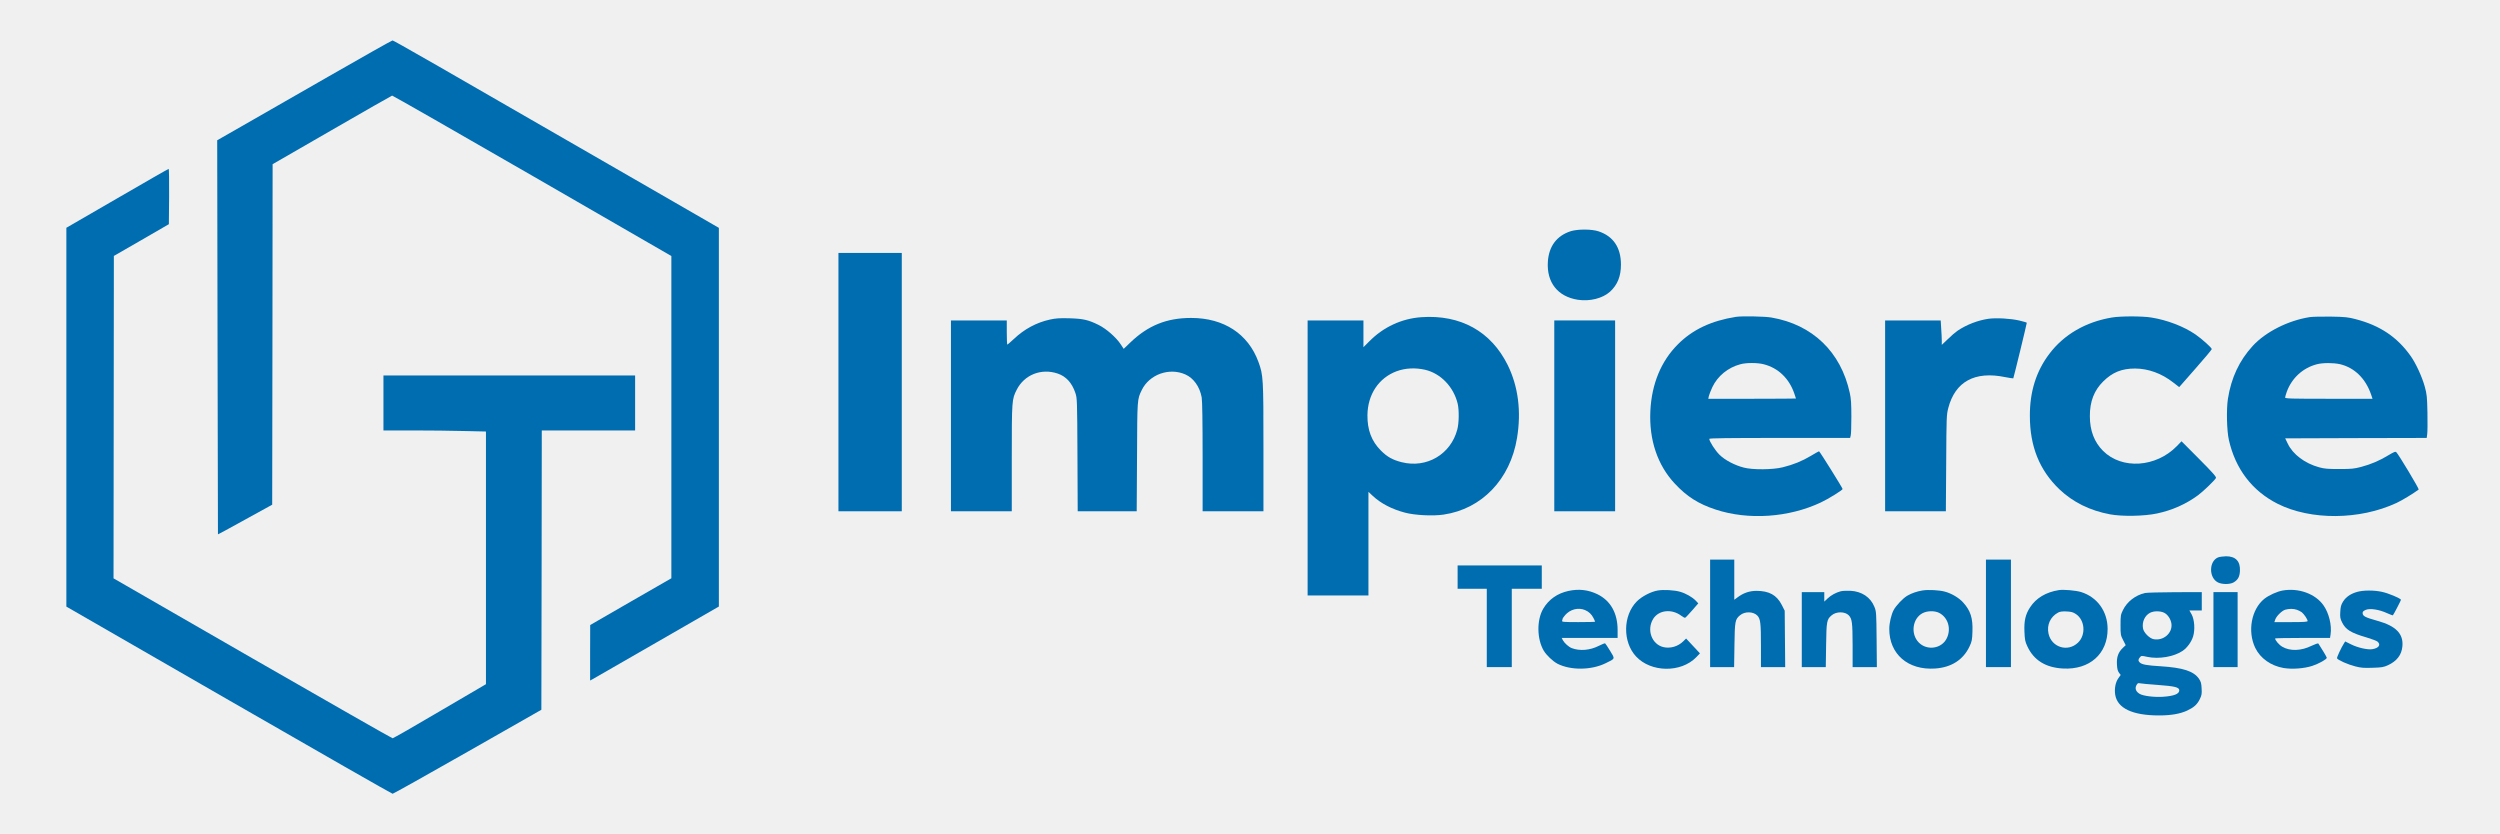
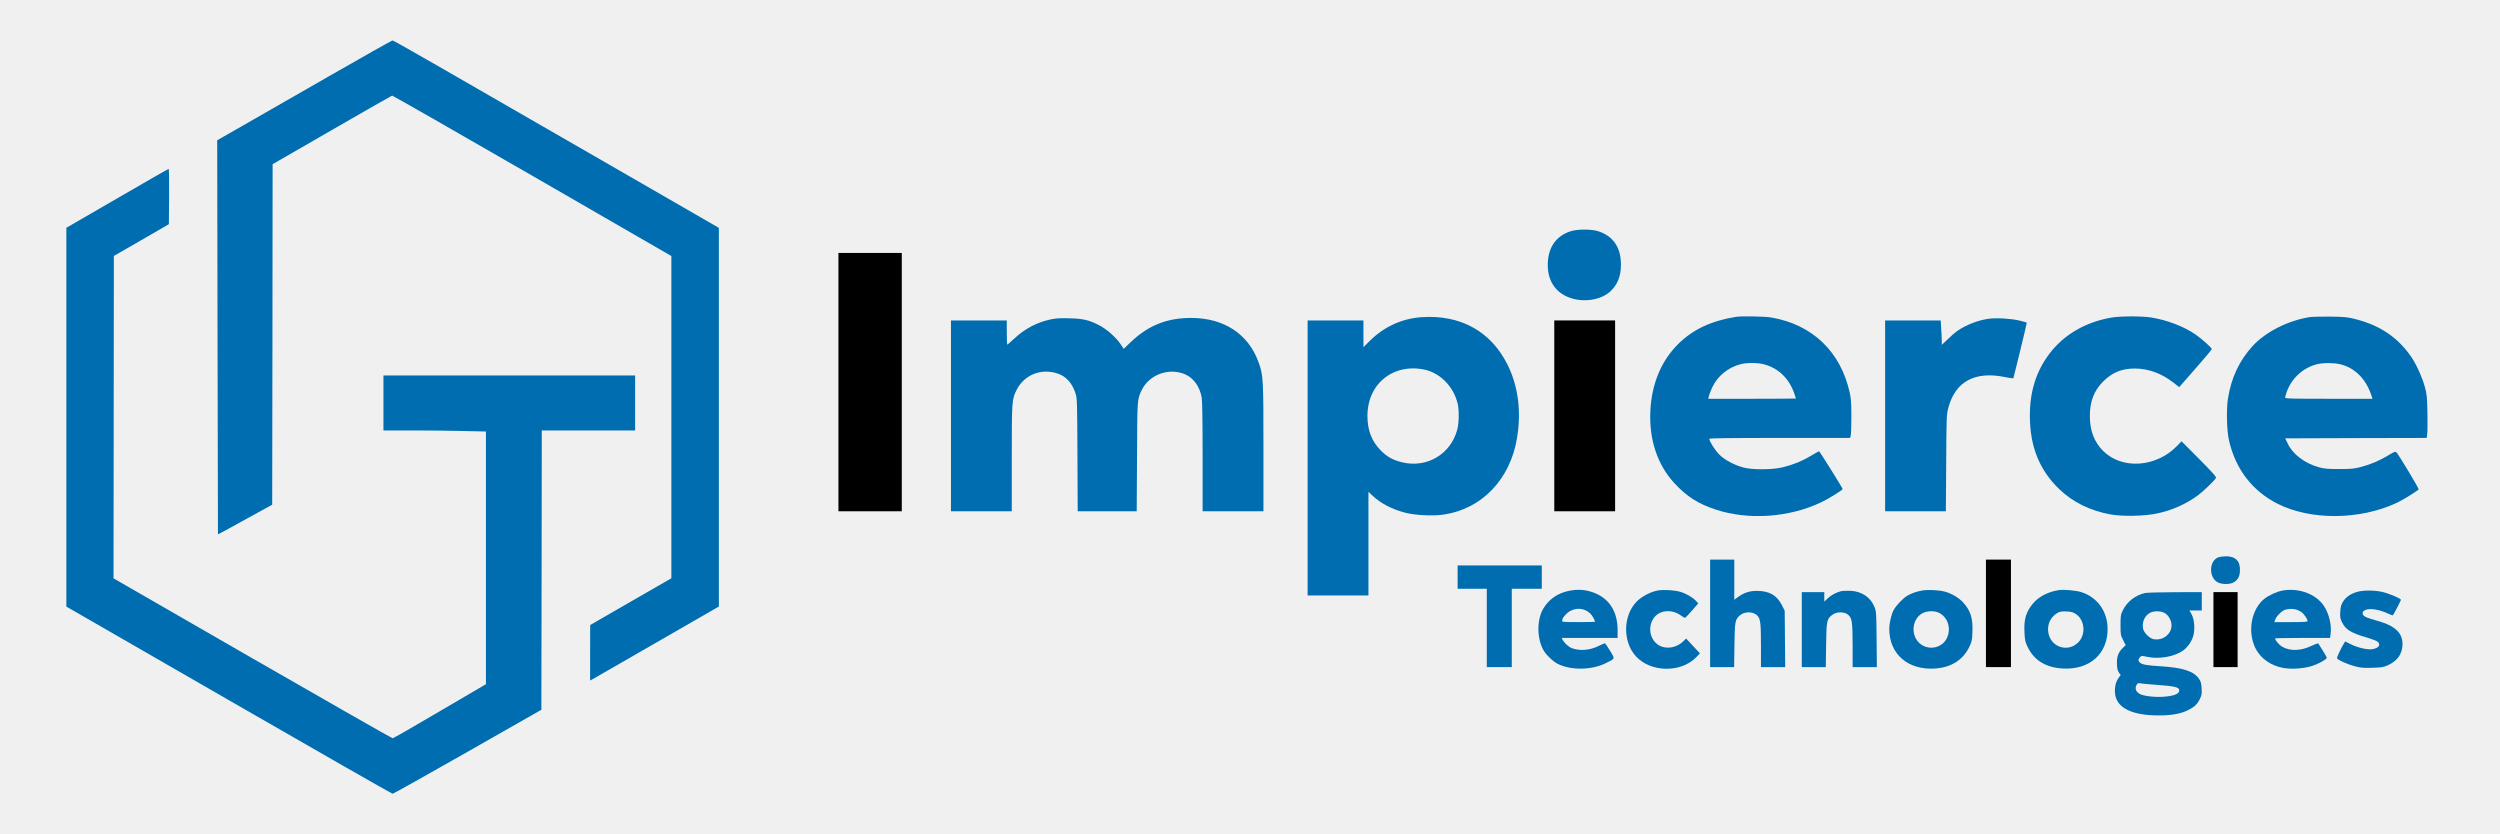
<svg xmlns="http://www.w3.org/2000/svg" width="100%" height="100%" viewBox="0 0 9375 3125" version="1.1" xml:space="preserve" style="fill-rule:evenodd;clip-rule:evenodd;stroke-linejoin:round;stroke-miterlimit:2;">
-   <path d="M1230.12,287.897c-130.625,75 -277.5,159.375 -326.562,187.187l-89.063,50.938l1.25,738.75c0.625,406.25 1.25,738.75 1.563,739.062c0.312,0.313 46.25,-24.375 101.875,-55.312l101.562,-55.938l0.938,-638.437l0.625,-638.438l222.187,-128.125c122.188,-70.625 223.75,-128.437 225.938,-129.062c1.875,-0.313 238.437,134.687 525.312,300.312l521.875,301.25l0,1208.44l-152.187,87.5l-152.188,87.812l-0.312,104.063l-0,104.062l8.75,-4.687c4.687,-2.5 113.125,-65 241.25,-138.75l232.812,-134.063l0,-1420l-335.937,-193.75c-731.875,-422.187 -883.438,-509.062 -887.813,-509.062c-2.5,-0 -111.25,61.25 -241.875,136.25Z" style="fill:#006db1;fill-rule:nonzero;" />
-   <path d="M439.49,743.834l-190.625,110.313l0,1420.62l609.375,350.937c335,193.125 611.563,350.938 614.063,350.938c2.5,-0 129.062,-70.938 281.25,-157.5l276.562,-157.5l0.938,-523.75l0.625,-523.75l350,-0l-0,-206.25l-943.75,-0l-0,206.25l110.312,-0c60.313,-0 146.875,0.937 192.188,2.187l81.875,1.875l-0,947.5l-172.813,101.25c-94.687,55.938 -174.687,101.563 -177.187,101.563c-2.5,-0 -239.063,-135 -525.625,-299.688l-520.938,-300l0.625,-604.375l0.625,-604.687l103.125,-59.375l103.125,-59.688l0.938,-104.062c0.312,-56.875 -0.313,-103.75 -1.563,-103.438c-1.562,0 -88.125,49.688 -193.125,110.625Z" style="fill:#006db1;fill-rule:nonzero;" />
-   <path d="M5890.43,866.959c-52.5,16.875 -82.188,56.25 -85.938,114.375c-5,77.813 36.875,130.938 112.5,142.813c44.688,6.875 92.813,-5.313 120.313,-30c28.125,-25.625 41.25,-57.813 41.25,-101.875c-0,-63.75 -28.438,-106.25 -83.75,-124.688c-25.625,-8.75 -78.125,-8.75 -104.375,-0.625Z" style="fill:#006db1;fill-rule:nonzero;" />
-   <rect x="3144.18" y="948.522" width="237.5" height="968.75" style="fill:#006db1;fill-rule:nonzero;" />
-   <path d="M5329.8,1189.46c-74.063,5.313 -142.5,37.188 -195.625,91.25l-21.25,21.25l-0,-100.312l-209.375,-0l-0,1031.25l228.125,-0l-0,-388.438l15.312,14.375c30.938,29.063 72.5,50.625 122.188,63.75c36.875,9.688 104.375,13.125 144.062,7.188c143.438,-20.938 250.313,-132.188 275.625,-287.5c16.563,-99.688 4.375,-193.438 -35,-273.438c-62.5,-126.25 -176.875,-189.687 -324.062,-179.375Zm14.375,197.188c58.75,13.75 107.187,64.375 122.187,127.5c5.625,24.062 5,72.5 -1.562,96.562c-24.375,93.125 -115,146.25 -208.75,122.5c-34.063,-8.75 -54.375,-20 -77.813,-43.75c-35,-35 -50.937,-77.187 -50.312,-133.125c0.937,-76.875 42.187,-139.062 109.062,-164.062c32.813,-12.188 70.313,-14.063 107.188,-5.625Z" style="fill:#006db1;fill-rule:nonzero;" />
-   <path d="M6509.8,1188.21c-92.5,14.688 -162.188,47.5 -217.188,102.5c-63.437,63.125 -98.75,148.75 -103.75,250c-5.312,108.75 26.875,204.063 92.188,273.438c45,48.125 87.812,75.312 152.187,96.562c122.813,40.625 274.688,30.313 395,-26.562c27.5,-12.813 81.563,-46.25 81.563,-50.313c-0,-3.75 -85.938,-141.562 -88.438,-141.562c-1.25,-0 -15,7.812 -30.625,17.187c-32.187,19.375 -65.937,33.125 -105.312,42.813c-36.875,9.375 -113.125,10 -145.938,1.25c-34.375,-8.75 -71.25,-28.125 -91.562,-48.438c-15.938,-15.625 -38.125,-50.312 -38.125,-59.375c-0,-2.5 72.5,-3.437 264.062,-3.437l264.063,-0l2.187,-8.75c1.563,-4.688 2.5,-36.563 2.5,-70.938c0,-49.375 -1.25,-68.125 -5.937,-89.062c-33.438,-154.063 -139.688,-256.25 -293.75,-282.813c-25.625,-4.375 -111.25,-5.937 -133.125,-2.5Zm104.375,177.813c54.062,13.75 95,53.125 114.375,109.375c3.437,9.687 6.25,18.437 6.25,19.062c-0,0.313 -74.063,0.938 -164.375,0.938l-164.375,-0l2.187,-10.313c1.25,-5.312 7.188,-20.625 13.125,-33.437c19.688,-41.563 58.75,-73.438 104.688,-85.625c22.187,-6.25 64.375,-6.25 88.125,-0Z" style="fill:#006db1;fill-rule:nonzero;" />
-   <path d="M7919.18,1190.71c-98.125,16.563 -180,64.063 -234.688,136.875c-48.75,64.688 -72.812,140.938 -72.5,231.875c0,114.375 35.938,203.75 110.625,275.313c50.938,48.437 114.688,80 190.313,94.062c45.625,8.438 127.812,6.875 175,-3.125c57.812,-12.187 109.062,-35 155,-68.75c19.375,-14.375 61.875,-55.312 66.875,-64.375c2.187,-4.062 -10.938,-19.062 -63.125,-71.562l-65.938,-66.25l-17.5,18.125c-78.437,80.312 -206.25,88.437 -276.875,17.812c-32.812,-32.812 -49.375,-75.937 -49.375,-129.687c-0.312,-55.313 15.938,-96.875 50,-130.625c34.688,-34.375 69.688,-48.438 119.688,-48.438c49.687,0.313 99.687,18.438 143.125,52.5l22.187,17.188l60.938,-69.375c33.75,-38.125 61.25,-71.25 61.25,-73.125c-0,-5 -37.5,-38.75 -61.25,-55c-43.125,-29.688 -106.25,-54.063 -165.313,-63.438c-34.375,-5.625 -115.312,-5.625 -148.437,0Z" style="fill:#006db1;fill-rule:nonzero;" />
-   <path d="M8661.68,1189.15c-81.563,12.812 -165.938,55.625 -214.063,108.125c-50.312,55 -80.312,119.062 -92.812,197.5c-6.25,39.687 -4.375,120.312 3.437,154.687c24.375,109.063 87.5,191.563 182.813,239.688c124.062,62.5 307.812,61.25 445.937,-3.125c20.313,-9.375 62.5,-35 83.125,-50.313c2.5,-1.875 -74.375,-130 -83.75,-139.687c-3.437,-3.75 -8.437,-1.563 -30,11.25c-33.437,20.312 -65,33.75 -102.5,43.75c-26.25,6.875 -36.25,7.812 -81.562,7.812c-43.125,0 -55.625,-0.937 -75.938,-6.562c-53.437,-14.688 -98.125,-48.438 -117.187,-88.438l-9.688,-20l265.313,-0.937l265.312,-0.625l1.875,-13.75c1.25,-7.5 1.563,-43.75 0.938,-80.625c-1.25,-60 -2.188,-69.688 -10,-97.813c-10,-36.562 -33.438,-87.812 -53.125,-115.312c-50.625,-71.25 -115.313,-114.375 -205.625,-137.813c-28.438,-7.5 -39.063,-8.75 -93.125,-9.687c-33.438,-0.313 -69.063,0.312 -79.375,1.875Zm113.437,176.562c54.063,12.813 95.625,53.438 116.25,113.125l5.625,16.563l-164.062,-0c-141.563,-0 -163.75,-0.625 -163.75,-4.688c-0,-2.5 3.125,-12.5 6.562,-22.5c19.063,-50.937 60,-88.437 112.188,-102.187c22.5,-5.938 62.187,-5.938 87.187,-0.313Z" style="fill:#006db1;fill-rule:nonzero;" />
-   <path d="M3937.93,1198.21c-51.25,11.25 -96.25,35.313 -136.563,73.438c-12.187,11.25 -22.812,20.625 -24.062,20.625c-0.938,-0 -1.875,-20.313 -1.875,-45.313l-0,-45.312l-209.375,-0l-0,715.625l228.125,-0l-0,-199.375c-0,-217.5 0.312,-220.313 18.437,-256.25c28.438,-56.25 91.875,-81.563 153.438,-60.938c31.562,10.625 53.75,34.688 66.562,72.813c6.563,20 6.875,23.437 7.813,231.875l0.937,211.875l221.25,-0l1.25,-204.063c0.938,-219.062 0.625,-215.312 17.813,-250.625c28.437,-58.437 102.812,-85.312 163.437,-58.437c30.938,13.75 54.063,46.25 61.25,86.25c2.188,12.187 3.438,89.687 3.438,222.812l-0,204.063l228.125,-0l-0,-238.438c-0,-261.562 -0.625,-271.875 -18.75,-321.562c-38.438,-105.313 -129.688,-165 -252.5,-165c-91.875,-0 -162.188,28.437 -229.063,93.125l-23.75,22.812l-10.312,-15.625c-16.563,-26.25 -55.313,-60.312 -85,-74.687c-37.813,-18.438 -56.563,-22.813 -108.75,-24.375c-36.25,-0.938 -50.625,-0 -71.875,4.687Z" style="fill:#006db1;fill-rule:nonzero;" />
-   <path d="M7456.99,1195.4c-39.687,5.625 -82.5,22.187 -115.937,44.687c-7.813,5.313 -24.375,19.375 -36.563,31.563l-22.812,21.562l-0,-15.312c-0,-8.438 -0.938,-29.063 -2.188,-45.938l-1.875,-30.312l-208.437,-0l-0,715.625l227.812,-0l1.25,-180.625c0.938,-173.125 1.25,-181.25 7.813,-206.563c25.937,-99.375 99.687,-139.375 213.125,-115.937c16.25,3.125 30,5.312 30.625,4.687c1.25,-1.25 50.625,-204.062 50.625,-208.437c-0,-0.938 -12.5,-5 -28.125,-8.438c-31.875,-7.5 -85.938,-10.625 -115.313,-6.562Z" style="fill:#006db1;fill-rule:nonzero;" />
-   <rect x="5828.55" y="1201.65" width="228.125" height="715.625" style="fill:#006db1;fill-rule:nonzero;" />
-   <path d="M8317.3,2090.4c-34.375,15 -34.375,76.25 -0,93.75c15.625,7.812 44.687,7.812 58.437,-0c16.563,-9.688 22.813,-20.938 24.063,-42.813c1.875,-36.562 -15.938,-55.312 -52.188,-55.312c-11.25,0.312 -25,2.187 -30.312,4.375Z" style="fill:#006db1;fill-rule:nonzero;" />
-   <path d="M6412.93,2098.52l-0,403.125l90,-0l1.25,-82.188c1.25,-90.312 2.5,-96.875 20.937,-112.187c17.813,-15.313 50.313,-14.375 65.313,1.562c11.25,12.188 13.125,28.438 13.125,112.188l-0,80.625l90.937,-0l-0.937,-105.938l-0.938,-105.625l-10.937,-21.562c-19.063,-37.188 -47.5,-52.813 -95.313,-52.813c-27.187,0.313 -49.375,8.125 -71.875,25.313l-10.937,8.125l-0,-150.625l-90.625,-0Z" style="fill:#006db1;fill-rule:nonzero;" />
-   <rect x="7447.3" y="2098.52" width="93.75" height="403.125" style="fill:#006db1;fill-rule:nonzero;" />
-   <path d="M5466.05,2120.4l-0,87.5l109.375,-0l-0,293.75l93.75,-0l-0,-293.75l112.5,-0l-0,-87.5l-315.625,-0Z" style="fill:#006db1;fill-rule:nonzero;" />
-   <path d="M5881.68,2216.02c-41.563,9.062 -74.063,31.875 -94.688,66.875c-24.687,42.5 -23.75,113.125 1.875,156.875c10,17.187 34.688,40.312 51.875,49.375c49.688,25 126.25,24.375 180,-1.875c37.188,-18.125 36.25,-15.313 17.188,-46.563c-9.063,-14.687 -17.5,-27.5 -18.75,-28.125c-1.25,-0.937 -11.875,3.438 -23.75,9.375c-33.125,16.875 -71.563,20 -101.563,8.438c-11.25,-4.375 -27.187,-18.75 -32.812,-29.063l-4.688,-9.062l209.688,-0l-0,-29.063c-0,-64.062 -26.25,-110.625 -75.938,-135c-34.375,-16.562 -69.687,-20.625 -108.437,-12.187Zm61.875,71.562c14.687,6.25 24.687,15.625 32.187,30.313c3.125,6.562 5.938,12.5 5.938,13.437c-0,0.938 -28.125,1.563 -62.813,1.563c-55.937,-0 -62.5,-0.625 -60.937,-5c0.937,-2.813 1.875,-6.25 1.875,-7.5c-0,-1.563 4.687,-8.125 10,-14.375c18.75,-21.25 48.75,-28.75 73.75,-18.438Z" style="fill:#006db1;fill-rule:nonzero;" />
-   <path d="M6216.05,2214.46c-25.313,4.375 -60,22.5 -78.125,40.938c-52.188,52.812 -53.438,151.875 -2.813,206.25c55.938,60.312 168.438,61.875 225.625,3.125l14.063,-14.688l-51.875,-55.625l-10.625,10.313c-19.375,19.375 -48.75,28.125 -74.688,21.875c-43.75,-10.625 -63.437,-65 -38.125,-105.938c20.938,-33.437 70,-38.75 106.25,-10.937c5.938,4.375 11.875,7.5 13.438,6.875c1.875,-0.625 13.437,-12.813 26.25,-27.5l23.125,-26.563l-9.688,-10.312c-12.812,-13.125 -36.562,-26.875 -58.437,-33.125c-21.563,-6.25 -62.188,-8.75 -84.375,-4.688Z" style="fill:#006db1;fill-rule:nonzero;" />
-   <path d="M7209.8,2214.15c-21.25,3.437 -41.25,10.312 -57.813,20c-16.25,9.687 -42.812,37.812 -51.25,54.375c-8.75,17.187 -15.937,48.125 -15.937,69.687c-0.313,94.688 70.312,155.625 171.875,148.75c60.937,-4.062 105.625,-32.812 129.062,-82.812c8.75,-18.75 10,-24.375 10.938,-55.625c1.875,-50.625 -7.188,-78.75 -35,-109.375c-15.313,-17.188 -43.75,-34.063 -68.75,-40.625c-20.938,-5.625 -61.563,-7.813 -83.125,-4.375Zm61.875,84.062c33.437,17.188 46.25,59.375 28.75,95.313c-18.75,39.062 -73.438,47.5 -104.688,16.25c-31.875,-31.875 -24.375,-90 13.75,-110.313c17.813,-9.375 45.313,-9.687 62.188,-1.25Z" style="fill:#006db1;fill-rule:nonzero;" />
-   <path d="M7720.74,2212.9c-48.125,7.5 -85.625,30 -107.812,64.375c-17.5,26.562 -23.125,50.937 -21.25,92.187c1.25,30 2.5,36.563 11.25,55c24.062,51.563 68.437,79.063 133.437,82.5c99.688,5.313 167.5,-55 167.188,-148.75c-0.313,-65.937 -38.75,-119.062 -99.688,-138.125c-20,-5.937 -65,-10 -83.125,-7.187Zm63.75,89.687c34.063,22.5 38.438,78.125 8.125,107.188c-38.125,36.875 -99.062,18.125 -110.625,-33.438c-7.187,-32.5 6.563,-63.125 35.625,-79.062c6.875,-3.75 15.625,-5 31.563,-4.375c18.125,0.937 24.375,2.5 35.312,9.687Z" style="fill:#006db1;fill-rule:nonzero;" />
-   <path d="M8559.8,2214.46c-20.938,3.75 -51.875,17.813 -68.75,31.25c-48.438,39.063 -63.75,121.875 -33.75,184.063c19.062,39.062 58.75,67.187 106.562,75.312c32.188,5.313 77.188,1.875 107.5,-8.125c25,-8.437 54.063,-24.687 54.063,-30.312c-0,-2.5 -17.813,-32.5 -31.563,-53.438c-1.25,-1.562 -12.187,2.188 -25.312,8.438c-39.063,19.375 -80.938,20.937 -110.313,3.437c-11.562,-6.562 -26.562,-24.062 -26.562,-30.937c-0,-0.938 46.25,-1.875 102.812,-1.875l103.125,-0l2.188,-14.063c4.687,-33.125 -5.938,-78.437 -26.25,-107.5c-30,-43.75 -93.438,-66.875 -153.75,-56.25Zm53.437,72.188c5.938,1.875 14.063,6.25 18.438,9.375c8.437,6.562 21.875,26.562 21.875,32.812c-0,3.125 -14.688,4.063 -62.188,4.063l-62.5,-0l3.438,-10c4.687,-13.125 25,-32.813 37.5,-36.563c14.375,-4.062 30.937,-4.062 43.437,0.313Z" style="fill:#006db1;fill-rule:nonzero;" />
-   <path d="M6902.61,2217.27c-17.812,4.687 -36.875,15 -49.687,27.5l-11.875,11.25l-0,-35.625l-84.375,-0l-0,281.25l90,-0l1.25,-82.188c1.25,-90.312 2.5,-96.875 20.937,-112.187c17.5,-15 50.625,-14.375 64.375,0.625c12.188,13.437 13.75,26.562 14.063,111.562l-0,82.188l90.937,-0l-0.937,-104.063c-0.938,-99.687 -1.25,-104.375 -8.125,-121.562c-14.688,-36.563 -47.5,-58.438 -90.625,-60.625c-13.125,-0.625 -29.375,0.312 -35.938,1.875Z" style="fill:#006db1;fill-rule:nonzero;" />
-   <path d="M8841.05,2219.15c-25,6.562 -43.75,19.375 -54.688,36.875c-7.5,12.5 -9.375,19.375 -10.312,38.437c-1.25,19.688 -0.313,25.313 6.875,39.688c13.125,26.875 32.812,39.062 90.625,55.937c20,5.938 39.375,13.125 42.5,16.25c13.125,11.875 4.062,24.375 -20.313,28.125c-17.5,2.813 -54.687,-5.625 -80,-18.437l-21.25,-10.625l-4.375,6.875c-10,15.312 -27.5,52.812 -26.25,56.25c2.5,6.562 40.938,23.437 68.125,30.312c21.25,5.625 32.5,6.563 65,5.313c34.688,-0.938 41.563,-2.188 58.125,-9.688c32.813,-15.312 50.625,-38.125 53.75,-69.687c5,-47.5 -23.75,-77.5 -93.125,-96.563c-47.812,-13.437 -55.937,-17.812 -55.937,-30c-0,-4.375 3.75,-7.812 11.875,-11.25c15.625,-6.562 50.312,-1.25 79.375,12.188c11.875,5.312 21.875,9.062 22.187,8.437c3.75,-4.375 30.313,-55.937 30.313,-58.125c-0,-5.312 -47.813,-25.312 -72.5,-30.312c-29.688,-6.25 -67.188,-5.938 -90,-0Z" style="fill:#006db1;fill-rule:nonzero;" />
-   <path d="M8043.24,2223.83c-35.625,8.438 -66.875,32.5 -82.187,64.063c-8.438,17.187 -9.063,20.937 -9.063,55.937c0,35.625 0.313,38.438 9.688,56.563l9.687,19.062l-10.937,10.313c-16.875,16.25 -23.438,34.062 -21.875,61.25c0.625,16.875 2.812,25 7.5,31.562l6.562,8.438l-9.062,12.812c-10.625,15 -15,38.75 -11.563,61.25c8.125,50.938 64.688,77.813 164.375,77.813c44.688,-0 79.063,-5.938 105.313,-18.125c25.937,-12.188 37.5,-22.813 47.5,-42.813c7.187,-15 8.125,-20 6.875,-40.312c-0.938,-19.688 -2.5,-25.313 -10.313,-36.875c-20,-28.125 -59.687,-40.938 -143.125,-46.25c-52.5,-3.125 -70.937,-6.563 -78.75,-14.375c-6.25,-6.25 -5.937,-11.563 0.938,-19.375c5,-6.25 5.937,-6.25 27.187,-1.563c43.75,9.375 100.625,-0.312 133.438,-22.812c16.875,-11.875 32.187,-32.813 38.75,-53.75c7.812,-25 5,-63.438 -5.625,-82.813l-8.438,-14.687l46.563,-0l-0,-68.75l-100.625,0.312c-55.625,0.313 -106.25,1.563 -112.813,3.125Zm71.875,73.75c13.75,6.563 25.313,23.75 27.813,41.563c4.375,35 -30,64.687 -66.563,57.812c-15.625,-2.812 -37.187,-24.375 -40,-40c-4.687,-24.062 6.563,-49.062 26.563,-59.062c13.75,-7.188 37.812,-7.188 52.187,-0.313Zm-23.125,270.938c63.75,4.687 80.313,8.75 80.313,20.312c-0,13.438 -19.688,21.25 -60.625,24.063c-33.125,2.187 -73.75,-2.813 -87.5,-10.625c-14.375,-8.438 -19.063,-20 -12.813,-32.188c4.063,-7.812 6.563,-9.375 12.5,-7.812c4.063,0.937 35,4.062 68.125,6.25Z" style="fill:#006db1;fill-rule:nonzero;" />
-   <rect x="8300.43" y="2220.4" width="90.625" height="281.25" style="fill:#006db1;fill-rule:nonzero;" />
+   <style>
+         path {
+             fill: #006db1;
+         }
+         @media (prefers-color-scheme: dark) {
+             path {
+                 fill: #fff;
+             }
+         }
+     </style>
+   <path d="M1230.12,287.897c-130.625,75 -277.5,159.375 -326.562,187.187l-89.063,50.938l1.25,738.75c0.625,406.25 1.25,738.75 1.563,739.062c0.312,0.313 46.25,-24.375 101.875,-55.312l101.562,-55.938l0.938,-638.437l0.625,-638.438l222.187,-128.125c122.188,-70.625 223.75,-128.437 225.938,-129.062c1.875,-0.313 238.437,134.687 525.312,300.312l521.875,301.25l0,1208.44l-152.187,87.5l-152.188,87.812l-0.312,104.063l-0,104.062l8.75,-4.687c4.687,-2.5 113.125,-65 241.25,-138.75l232.812,-134.063l0,-1420l-335.937,-193.75c-731.875,-422.187 -883.438,-509.062 -887.813,-509.062c-2.5,-0 -111.25,61.25 -241.875,136.25Z" style="fill-rule:nonzero;" />
+   <path d="M439.49,743.834l-190.625,110.313l0,1420.62l609.375,350.937c335,193.125 611.563,350.938 614.063,350.938c2.5,-0 129.062,-70.938 281.25,-157.5l276.562,-157.5l0.938,-523.75l0.625,-523.75l350,-0l-0,-206.25l-943.75,-0l-0,206.25l110.312,-0c60.313,-0 146.875,0.937 192.188,2.187l81.875,1.875l-0,947.5l-172.813,101.25c-94.687,55.938 -174.687,101.563 -177.187,101.563c-2.5,-0 -239.063,-135 -525.625,-299.688l-520.938,-300l0.625,-604.375l0.625,-604.687l103.125,-59.375l103.125,-59.688l0.938,-104.062c0.312,-56.875 -0.313,-103.75 -1.563,-103.438c-1.562,0 -88.125,49.688 -193.125,110.625Z" style="fill-rule:nonzero;" />
+   <path d="M5890.43,866.959c-52.5,16.875 -82.188,56.25 -85.938,114.375c-5,77.813 36.875,130.938 112.5,142.813c44.688,6.875 92.813,-5.313 120.313,-30c28.125,-25.625 41.25,-57.813 41.25,-101.875c-0,-63.75 -28.438,-106.25 -83.75,-124.688c-25.625,-8.75 -78.125,-8.75 -104.375,-0.625Z" style="fill-rule:nonzero;" />
+   <rect x="3144.18" y="948.522" width="237.5" height="968.75" style="fill-rule:nonzero;" />
+   <path d="M5329.8,1189.46c-74.063,5.313 -142.5,37.188 -195.625,91.25l-21.25,21.25l-0,-100.312l-209.375,-0l-0,1031.25l228.125,-0l-0,-388.438l15.312,14.375c30.938,29.063 72.5,50.625 122.188,63.75c36.875,9.688 104.375,13.125 144.062,7.188c143.438,-20.938 250.313,-132.188 275.625,-287.5c16.563,-99.688 4.375,-193.438 -35,-273.438c-62.5,-126.25 -176.875,-189.687 -324.062,-179.375Zm14.375,197.188c58.75,13.75 107.187,64.375 122.187,127.5c5.625,24.062 5,72.5 -1.562,96.562c-24.375,93.125 -115,146.25 -208.75,122.5c-34.063,-8.75 -54.375,-20 -77.813,-43.75c-35,-35 -50.937,-77.187 -50.312,-133.125c0.937,-76.875 42.187,-139.062 109.062,-164.062c32.813,-12.188 70.313,-14.063 107.188,-5.625Z" style="fill-rule:nonzero;" />
+   <path d="M6509.8,1188.21c-92.5,14.688 -162.188,47.5 -217.188,102.5c-63.437,63.125 -98.75,148.75 -103.75,250c-5.312,108.75 26.875,204.063 92.188,273.438c45,48.125 87.812,75.312 152.187,96.562c122.813,40.625 274.688,30.313 395,-26.562c27.5,-12.813 81.563,-46.25 81.563,-50.313c-0,-3.75 -85.938,-141.562 -88.438,-141.562c-1.25,-0 -15,7.812 -30.625,17.187c-32.187,19.375 -65.937,33.125 -105.312,42.813c-36.875,9.375 -113.125,10 -145.938,1.25c-34.375,-8.75 -71.25,-28.125 -91.562,-48.438c-15.938,-15.625 -38.125,-50.312 -38.125,-59.375c-0,-2.5 72.5,-3.437 264.062,-3.437l264.063,-0l2.187,-8.75c1.563,-4.688 2.5,-36.563 2.5,-70.938c0,-49.375 -1.25,-68.125 -5.937,-89.062c-33.438,-154.063 -139.688,-256.25 -293.75,-282.813c-25.625,-4.375 -111.25,-5.937 -133.125,-2.5Zm104.375,177.813c54.062,13.75 95,53.125 114.375,109.375c3.437,9.687 6.25,18.437 6.25,19.062c-0,0.313 -74.063,0.938 -164.375,0.938l-164.375,-0l2.187,-10.313c1.25,-5.312 7.188,-20.625 13.125,-33.437c19.688,-41.563 58.75,-73.438 104.688,-85.625c22.187,-6.25 64.375,-6.25 88.125,-0Z" style="fill-rule:nonzero;" />
+   <path d="M7919.18,1190.71c-98.125,16.563 -180,64.063 -234.688,136.875c-48.75,64.688 -72.812,140.938 -72.5,231.875c0,114.375 35.938,203.75 110.625,275.313c50.938,48.437 114.688,80 190.313,94.062c45.625,8.438 127.812,6.875 175,-3.125c57.812,-12.187 109.062,-35 155,-68.75c19.375,-14.375 61.875,-55.312 66.875,-64.375c2.187,-4.062 -10.938,-19.062 -63.125,-71.562l-65.938,-66.25l-17.5,18.125c-78.437,80.312 -206.25,88.437 -276.875,17.812c-32.812,-32.812 -49.375,-75.937 -49.375,-129.687c-0.312,-55.313 15.938,-96.875 50,-130.625c34.688,-34.375 69.688,-48.438 119.688,-48.438c49.687,0.313 99.687,18.438 143.125,52.5l22.187,17.188l60.938,-69.375c33.75,-38.125 61.25,-71.25 61.25,-73.125c-0,-5 -37.5,-38.75 -61.25,-55c-43.125,-29.688 -106.25,-54.063 -165.313,-63.438c-34.375,-5.625 -115.312,-5.625 -148.437,0Z" style="fill-rule:nonzero;" />
+   <path d="M8661.68,1189.15c-81.563,12.812 -165.938,55.625 -214.063,108.125c-50.312,55 -80.312,119.062 -92.812,197.5c-6.25,39.687 -4.375,120.312 3.437,154.687c24.375,109.063 87.5,191.563 182.813,239.688c124.062,62.5 307.812,61.25 445.937,-3.125c20.313,-9.375 62.5,-35 83.125,-50.313c2.5,-1.875 -74.375,-130 -83.75,-139.687c-3.437,-3.75 -8.437,-1.563 -30,11.25c-33.437,20.312 -65,33.75 -102.5,43.75c-26.25,6.875 -36.25,7.812 -81.562,7.812c-43.125,0 -55.625,-0.937 -75.938,-6.562c-53.437,-14.688 -98.125,-48.438 -117.187,-88.438l-9.688,-20l265.313,-0.937l265.312,-0.625l1.875,-13.75c1.25,-7.5 1.563,-43.75 0.938,-80.625c-1.25,-60 -2.188,-69.688 -10,-97.813c-10,-36.562 -33.438,-87.812 -53.125,-115.312c-50.625,-71.25 -115.313,-114.375 -205.625,-137.813c-28.438,-7.5 -39.063,-8.75 -93.125,-9.687c-33.438,-0.313 -69.063,0.312 -79.375,1.875Zm113.437,176.562c54.063,12.813 95.625,53.438 116.25,113.125l5.625,16.563l-164.062,-0c-141.563,-0 -163.75,-0.625 -163.75,-4.688c-0,-2.5 3.125,-12.5 6.562,-22.5c19.063,-50.937 60,-88.437 112.188,-102.187c22.5,-5.938 62.187,-5.938 87.187,-0.313Z" style="fill-rule:nonzero;" />
+   <path d="M3937.93,1198.21c-51.25,11.25 -96.25,35.313 -136.563,73.438c-12.187,11.25 -22.812,20.625 -24.062,20.625c-0.938,-0 -1.875,-20.313 -1.875,-45.313l-0,-45.312l-209.375,-0l-0,715.625l228.125,-0l-0,-199.375c-0,-217.5 0.312,-220.313 18.437,-256.25c28.438,-56.25 91.875,-81.563 153.438,-60.938c31.562,10.625 53.75,34.688 66.562,72.813c6.563,20 6.875,23.437 7.813,231.875l0.937,211.875l221.25,-0l1.25,-204.063c0.938,-219.062 0.625,-215.312 17.813,-250.625c28.437,-58.437 102.812,-85.312 163.437,-58.437c30.938,13.75 54.063,46.25 61.25,86.25c2.188,12.187 3.438,89.687 3.438,222.812l-0,204.063l228.125,-0l-0,-238.438c-0,-261.562 -0.625,-271.875 -18.75,-321.562c-38.438,-105.313 -129.688,-165 -252.5,-165c-91.875,-0 -162.188,28.437 -229.063,93.125l-23.75,22.812l-10.312,-15.625c-16.563,-26.25 -55.313,-60.312 -85,-74.687c-37.813,-18.438 -56.563,-22.813 -108.75,-24.375c-36.25,-0.938 -50.625,-0 -71.875,4.687Z" style="fill-rule:nonzero;" />
+   <path d="M7456.99,1195.4c-39.687,5.625 -82.5,22.187 -115.937,44.687c-7.813,5.313 -24.375,19.375 -36.563,31.563l-22.812,21.562l-0,-15.312c-0,-8.438 -0.938,-29.063 -2.188,-45.938l-1.875,-30.312l-208.437,-0l-0,715.625l227.812,-0l1.25,-180.625c0.938,-173.125 1.25,-181.25 7.813,-206.563c25.937,-99.375 99.687,-139.375 213.125,-115.937c16.25,3.125 30,5.312 30.625,4.687c1.25,-1.25 50.625,-204.062 50.625,-208.437c-0,-0.938 -12.5,-5 -28.125,-8.438c-31.875,-7.5 -85.938,-10.625 -115.313,-6.562Z" style="fill-rule:nonzero;" />
+   <rect x="5828.55" y="1201.65" width="228.125" height="715.625" style="fill-rule:nonzero;" />
+   <path d="M8317.3,2090.4c-34.375,15 -34.375,76.25 -0,93.75c15.625,7.812 44.687,7.812 58.437,-0c16.563,-9.688 22.813,-20.938 24.063,-42.813c1.875,-36.562 -15.938,-55.312 -52.188,-55.312c-11.25,0.312 -25,2.187 -30.312,4.375Z" style="fill-rule:nonzero;" />
+   <path d="M6412.93,2098.52l-0,403.125l90,-0l1.25,-82.188c1.25,-90.312 2.5,-96.875 20.937,-112.187c17.813,-15.313 50.313,-14.375 65.313,1.562c11.25,12.188 13.125,28.438 13.125,112.188l-0,80.625l90.937,-0l-0.937,-105.938l-0.938,-105.625l-10.937,-21.562c-19.063,-37.188 -47.5,-52.813 -95.313,-52.813c-27.187,0.313 -49.375,8.125 -71.875,25.313l-10.937,8.125l-0,-150.625l-90.625,-0Z" style="fill-rule:nonzero;" />
+   <rect x="7447.3" y="2098.52" width="93.75" height="403.125" style="fill-rule:nonzero;" />
+   <path d="M5466.05,2120.4l-0,87.5l109.375,-0l-0,293.75l93.75,-0l-0,-293.75l112.5,-0l-0,-87.5l-315.625,-0Z" style="fill-rule:nonzero;" />
+   <path d="M5881.68,2216.02c-41.563,9.062 -74.063,31.875 -94.688,66.875c-24.687,42.5 -23.75,113.125 1.875,156.875c10,17.187 34.688,40.312 51.875,49.375c49.688,25 126.25,24.375 180,-1.875c37.188,-18.125 36.25,-15.313 17.188,-46.563c-9.063,-14.687 -17.5,-27.5 -18.75,-28.125c-1.25,-0.937 -11.875,3.438 -23.75,9.375c-33.125,16.875 -71.563,20 -101.563,8.438c-11.25,-4.375 -27.187,-18.75 -32.812,-29.063l-4.688,-9.062l209.688,-0l-0,-29.063c-0,-64.062 -26.25,-110.625 -75.938,-135c-34.375,-16.562 -69.687,-20.625 -108.437,-12.187Zm61.875,71.562c14.687,6.25 24.687,15.625 32.187,30.313c3.125,6.562 5.938,12.5 5.938,13.437c-0,0.938 -28.125,1.563 -62.813,1.563c-55.937,-0 -62.5,-0.625 -60.937,-5c0.937,-2.813 1.875,-6.25 1.875,-7.5c-0,-1.563 4.687,-8.125 10,-14.375c18.75,-21.25 48.75,-28.75 73.75,-18.438Z" style="fill-rule:nonzero;" />
+   <path d="M6216.05,2214.46c-25.313,4.375 -60,22.5 -78.125,40.938c-52.188,52.812 -53.438,151.875 -2.813,206.25c55.938,60.312 168.438,61.875 225.625,3.125l14.063,-14.688l-51.875,-55.625l-10.625,10.313c-19.375,19.375 -48.75,28.125 -74.688,21.875c-43.75,-10.625 -63.437,-65 -38.125,-105.938c20.938,-33.437 70,-38.75 106.25,-10.937c5.938,4.375 11.875,7.5 13.438,6.875c1.875,-0.625 13.437,-12.813 26.25,-27.5l23.125,-26.563l-9.688,-10.312c-12.812,-13.125 -36.562,-26.875 -58.437,-33.125c-21.563,-6.25 -62.188,-8.75 -84.375,-4.688Z" style="fill-rule:nonzero;" />
+   <path d="M7209.8,2214.15c-21.25,3.437 -41.25,10.312 -57.813,20c-16.25,9.687 -42.812,37.812 -51.25,54.375c-8.75,17.187 -15.937,48.125 -15.937,69.687c-0.313,94.688 70.312,155.625 171.875,148.75c60.937,-4.062 105.625,-32.812 129.062,-82.812c8.75,-18.75 10,-24.375 10.938,-55.625c1.875,-50.625 -7.188,-78.75 -35,-109.375c-15.313,-17.188 -43.75,-34.063 -68.75,-40.625c-20.938,-5.625 -61.563,-7.813 -83.125,-4.375Zm61.875,84.062c33.437,17.188 46.25,59.375 28.75,95.313c-18.75,39.062 -73.438,47.5 -104.688,16.25c-31.875,-31.875 -24.375,-90 13.75,-110.313c17.813,-9.375 45.313,-9.687 62.188,-1.25Z" style="fill-rule:nonzero;" />
+   <path d="M7720.74,2212.9c-48.125,7.5 -85.625,30 -107.812,64.375c-17.5,26.562 -23.125,50.937 -21.25,92.187c1.25,30 2.5,36.563 11.25,55c24.062,51.563 68.437,79.063 133.437,82.5c99.688,5.313 167.5,-55 167.188,-148.75c-0.313,-65.937 -38.75,-119.062 -99.688,-138.125c-20,-5.937 -65,-10 -83.125,-7.187Zm63.75,89.687c34.063,22.5 38.438,78.125 8.125,107.188c-38.125,36.875 -99.062,18.125 -110.625,-33.438c-7.187,-32.5 6.563,-63.125 35.625,-79.062c6.875,-3.75 15.625,-5 31.563,-4.375c18.125,0.937 24.375,2.5 35.312,9.687Z" style="fill-rule:nonzero;" />
+   <path d="M8559.8,2214.46c-20.938,3.75 -51.875,17.813 -68.75,31.25c-48.438,39.063 -63.75,121.875 -33.75,184.063c19.062,39.062 58.75,67.187 106.562,75.312c32.188,5.313 77.188,1.875 107.5,-8.125c25,-8.437 54.063,-24.687 54.063,-30.312c-0,-2.5 -17.813,-32.5 -31.563,-53.438c-1.25,-1.562 -12.187,2.188 -25.312,8.438c-39.063,19.375 -80.938,20.937 -110.313,3.437c-11.562,-6.562 -26.562,-24.062 -26.562,-30.937c-0,-0.938 46.25,-1.875 102.812,-1.875l103.125,-0l2.188,-14.063c4.687,-33.125 -5.938,-78.437 -26.25,-107.5c-30,-43.75 -93.438,-66.875 -153.75,-56.25Zm53.437,72.188c5.938,1.875 14.063,6.25 18.438,9.375c8.437,6.562 21.875,26.562 21.875,32.812c-0,3.125 -14.688,4.063 -62.188,4.063l-62.5,-0l3.438,-10c4.687,-13.125 25,-32.813 37.5,-36.563c14.375,-4.062 30.937,-4.062 43.437,0.313Z" style="fill-rule:nonzero;" />
+   <path d="M6902.61,2217.27c-17.812,4.687 -36.875,15 -49.687,27.5l-11.875,11.25l-0,-35.625l-84.375,-0l-0,281.25l90,-0l1.25,-82.188c1.25,-90.312 2.5,-96.875 20.937,-112.187c17.5,-15 50.625,-14.375 64.375,0.625c12.188,13.437 13.75,26.562 14.063,111.562l-0,82.188l90.937,-0l-0.937,-104.063c-0.938,-99.687 -1.25,-104.375 -8.125,-121.562c-14.688,-36.563 -47.5,-58.438 -90.625,-60.625c-13.125,-0.625 -29.375,0.312 -35.938,1.875Z" style="fill-rule:nonzero;" />
+   <path d="M8841.05,2219.15c-25,6.562 -43.75,19.375 -54.688,36.875c-7.5,12.5 -9.375,19.375 -10.312,38.437c-1.25,19.688 -0.313,25.313 6.875,39.688c13.125,26.875 32.812,39.062 90.625,55.937c20,5.938 39.375,13.125 42.5,16.25c13.125,11.875 4.062,24.375 -20.313,28.125c-17.5,2.813 -54.687,-5.625 -80,-18.437l-21.25,-10.625l-4.375,6.875c-10,15.312 -27.5,52.812 -26.25,56.25c2.5,6.562 40.938,23.437 68.125,30.312c21.25,5.625 32.5,6.563 65,5.313c34.688,-0.938 41.563,-2.188 58.125,-9.688c32.813,-15.312 50.625,-38.125 53.75,-69.687c5,-47.5 -23.75,-77.5 -93.125,-96.563c-47.812,-13.437 -55.937,-17.812 -55.937,-30c-0,-4.375 3.75,-7.812 11.875,-11.25c15.625,-6.562 50.312,-1.25 79.375,12.188c11.875,5.312 21.875,9.062 22.187,8.437c3.75,-4.375 30.313,-55.937 30.313,-58.125c-0,-5.312 -47.813,-25.312 -72.5,-30.312c-29.688,-6.25 -67.188,-5.938 -90,-0Z" style="fill-rule:nonzero;" />
+   <path d="M8043.24,2223.83c-35.625,8.438 -66.875,32.5 -82.187,64.063c-8.438,17.187 -9.063,20.937 -9.063,55.937c0,35.625 0.313,38.438 9.688,56.563l9.687,19.062l-10.937,10.313c-16.875,16.25 -23.438,34.062 -21.875,61.25c0.625,16.875 2.812,25 7.5,31.562l6.562,8.438l-9.062,12.812c-10.625,15 -15,38.75 -11.563,61.25c8.125,50.938 64.688,77.813 164.375,77.813c44.688,-0 79.063,-5.938 105.313,-18.125c25.937,-12.188 37.5,-22.813 47.5,-42.813c7.187,-15 8.125,-20 6.875,-40.312c-0.938,-19.688 -2.5,-25.313 -10.313,-36.875c-20,-28.125 -59.687,-40.938 -143.125,-46.25c-52.5,-3.125 -70.937,-6.563 -78.75,-14.375c-6.25,-6.25 -5.937,-11.563 0.938,-19.375c5,-6.25 5.937,-6.25 27.187,-1.563c43.75,9.375 100.625,-0.312 133.438,-22.812c16.875,-11.875 32.187,-32.813 38.75,-53.75c7.812,-25 5,-63.438 -5.625,-82.813l-8.438,-14.687l46.563,-0l-0,-68.75l-100.625,0.312c-55.625,0.313 -106.25,1.563 -112.813,3.125Zm71.875,73.75c13.75,6.563 25.313,23.75 27.813,41.563c4.375,35 -30,64.687 -66.563,57.812c-15.625,-2.812 -37.187,-24.375 -40,-40c-4.687,-24.062 6.563,-49.062 26.563,-59.062c13.75,-7.188 37.812,-7.188 52.187,-0.313Zm-23.125,270.938c63.75,4.687 80.313,8.75 80.313,20.312c-0,13.438 -19.688,21.25 -60.625,24.063c-33.125,2.187 -73.75,-2.813 -87.5,-10.625c-14.375,-8.438 -19.063,-20 -12.813,-32.188c4.063,-7.812 6.563,-9.375 12.5,-7.812c4.063,0.937 35,4.062 68.125,6.25Z" style="fill-rule:nonzero;" />
+   <rect x="8300.43" y="2220.4" width="90.625" height="281.25" style="fill-rule:nonzero;" />
</svg>
